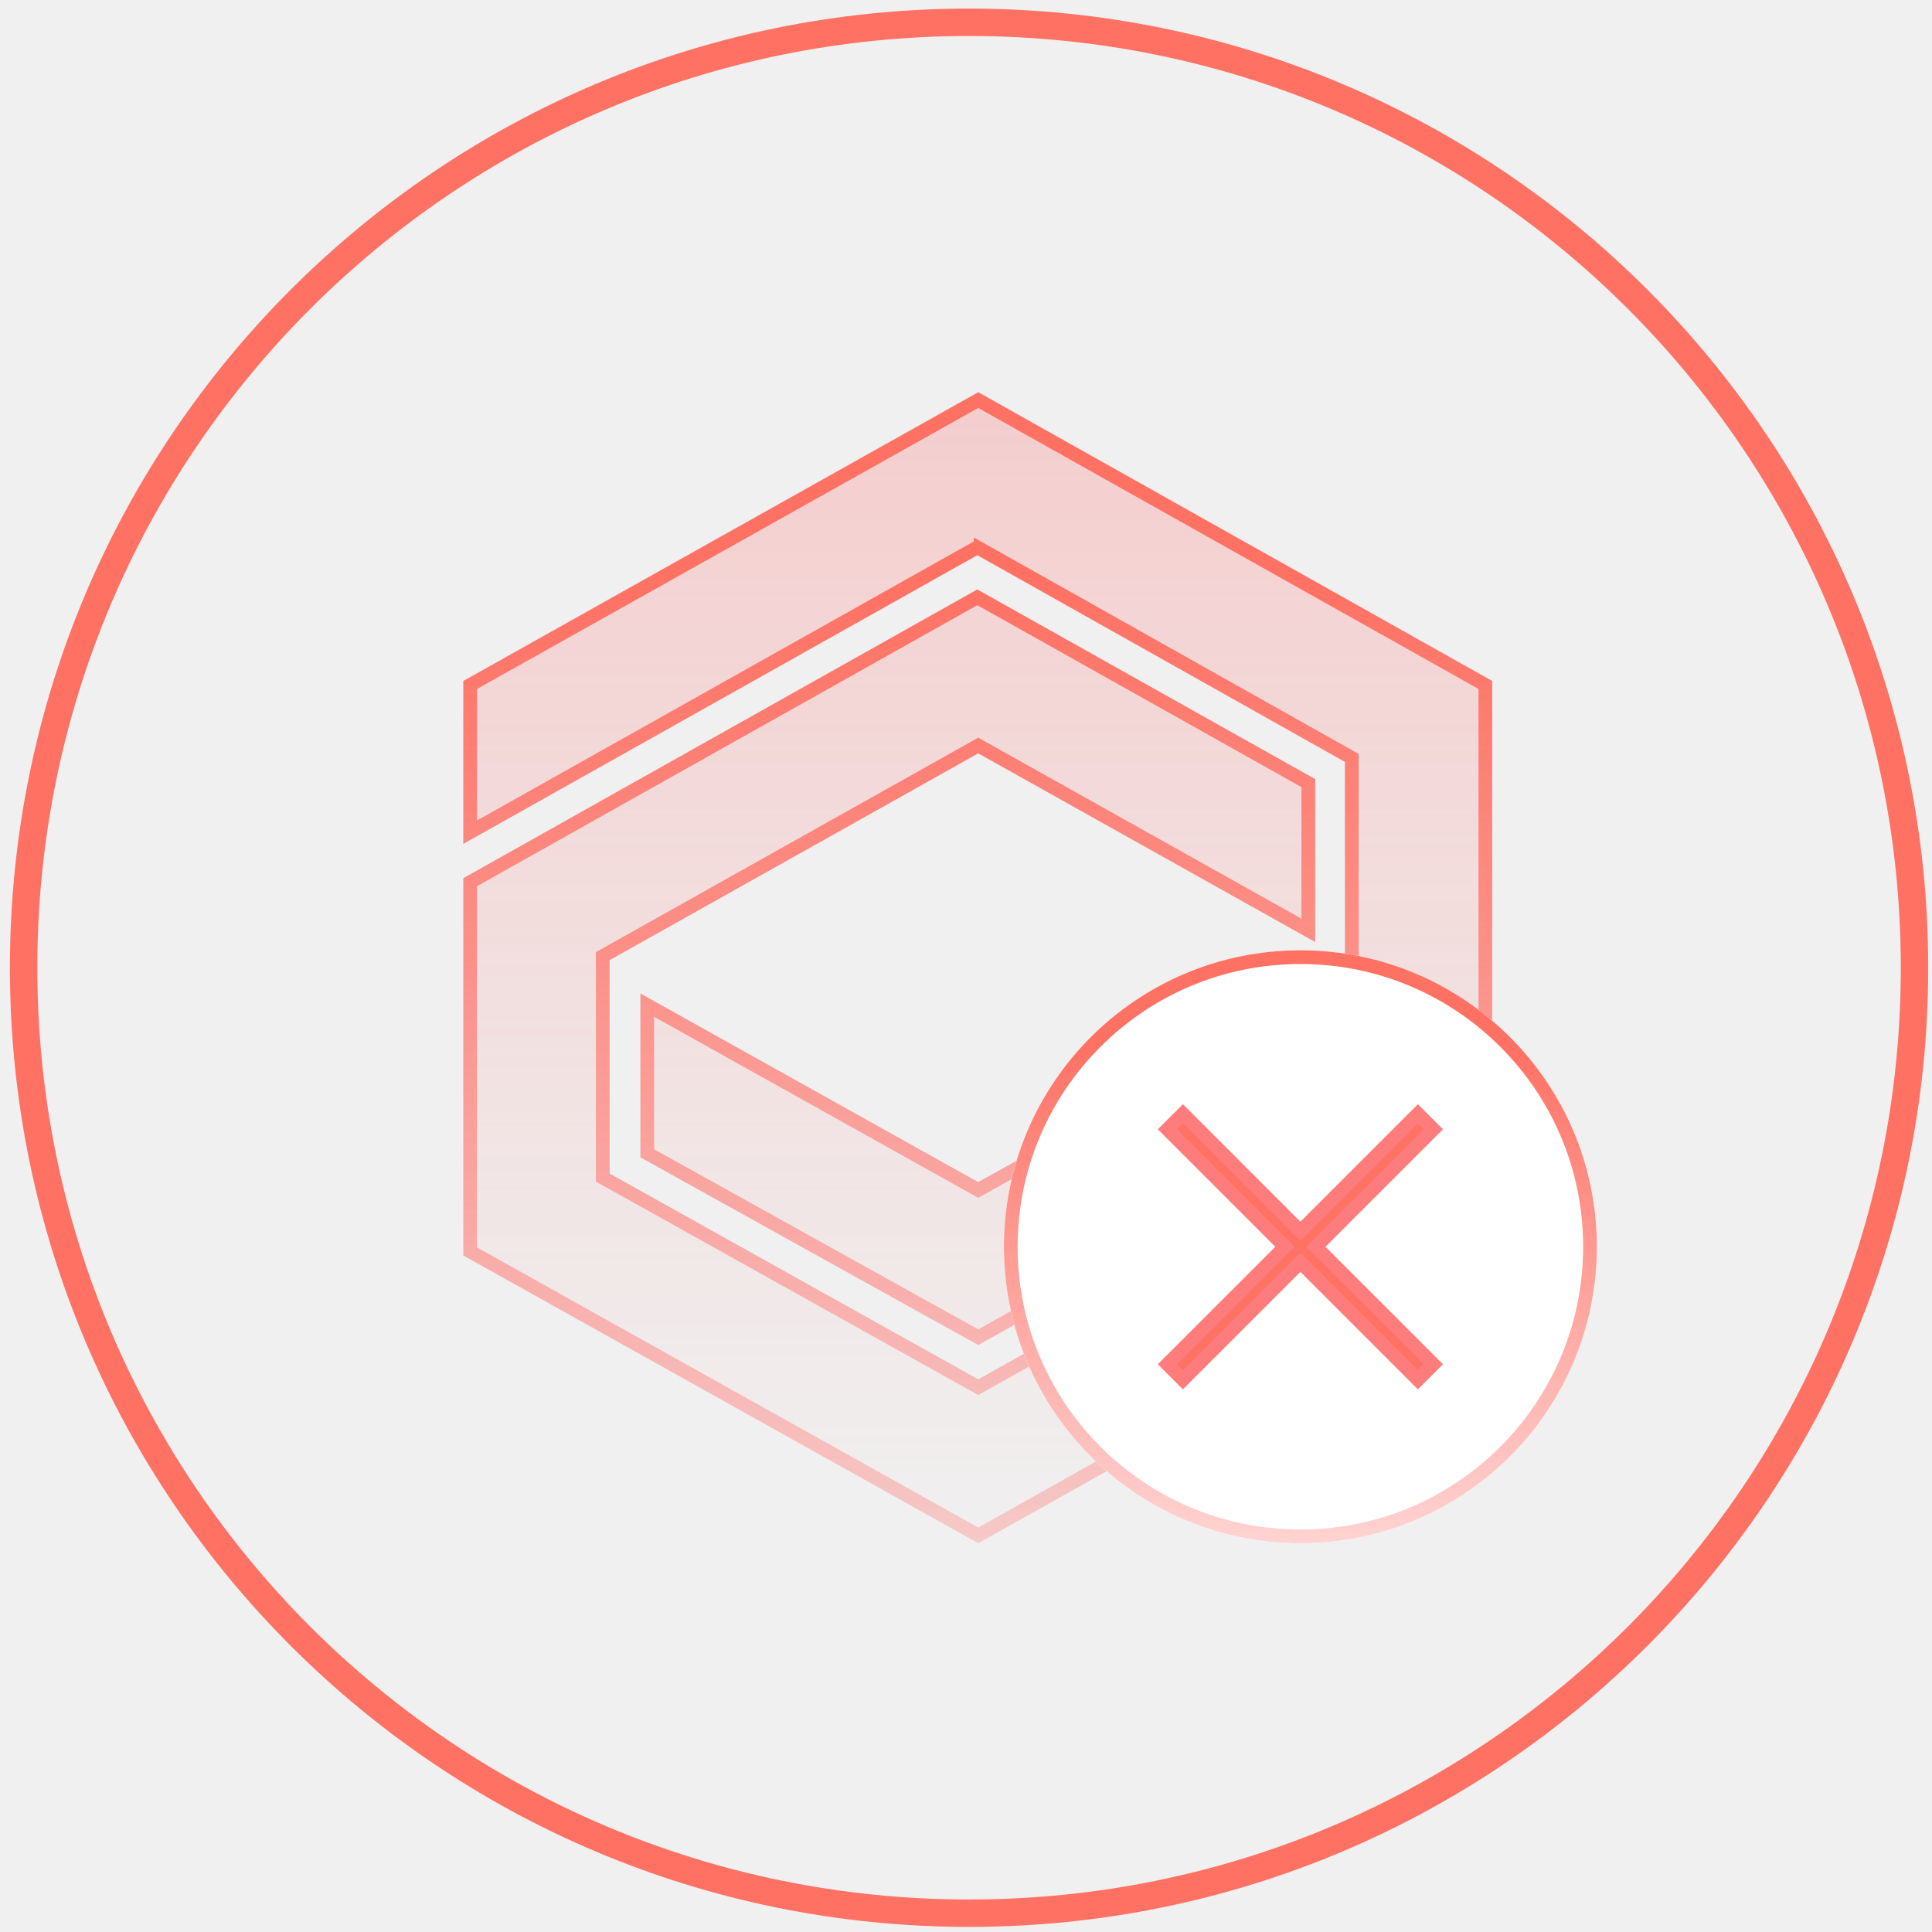
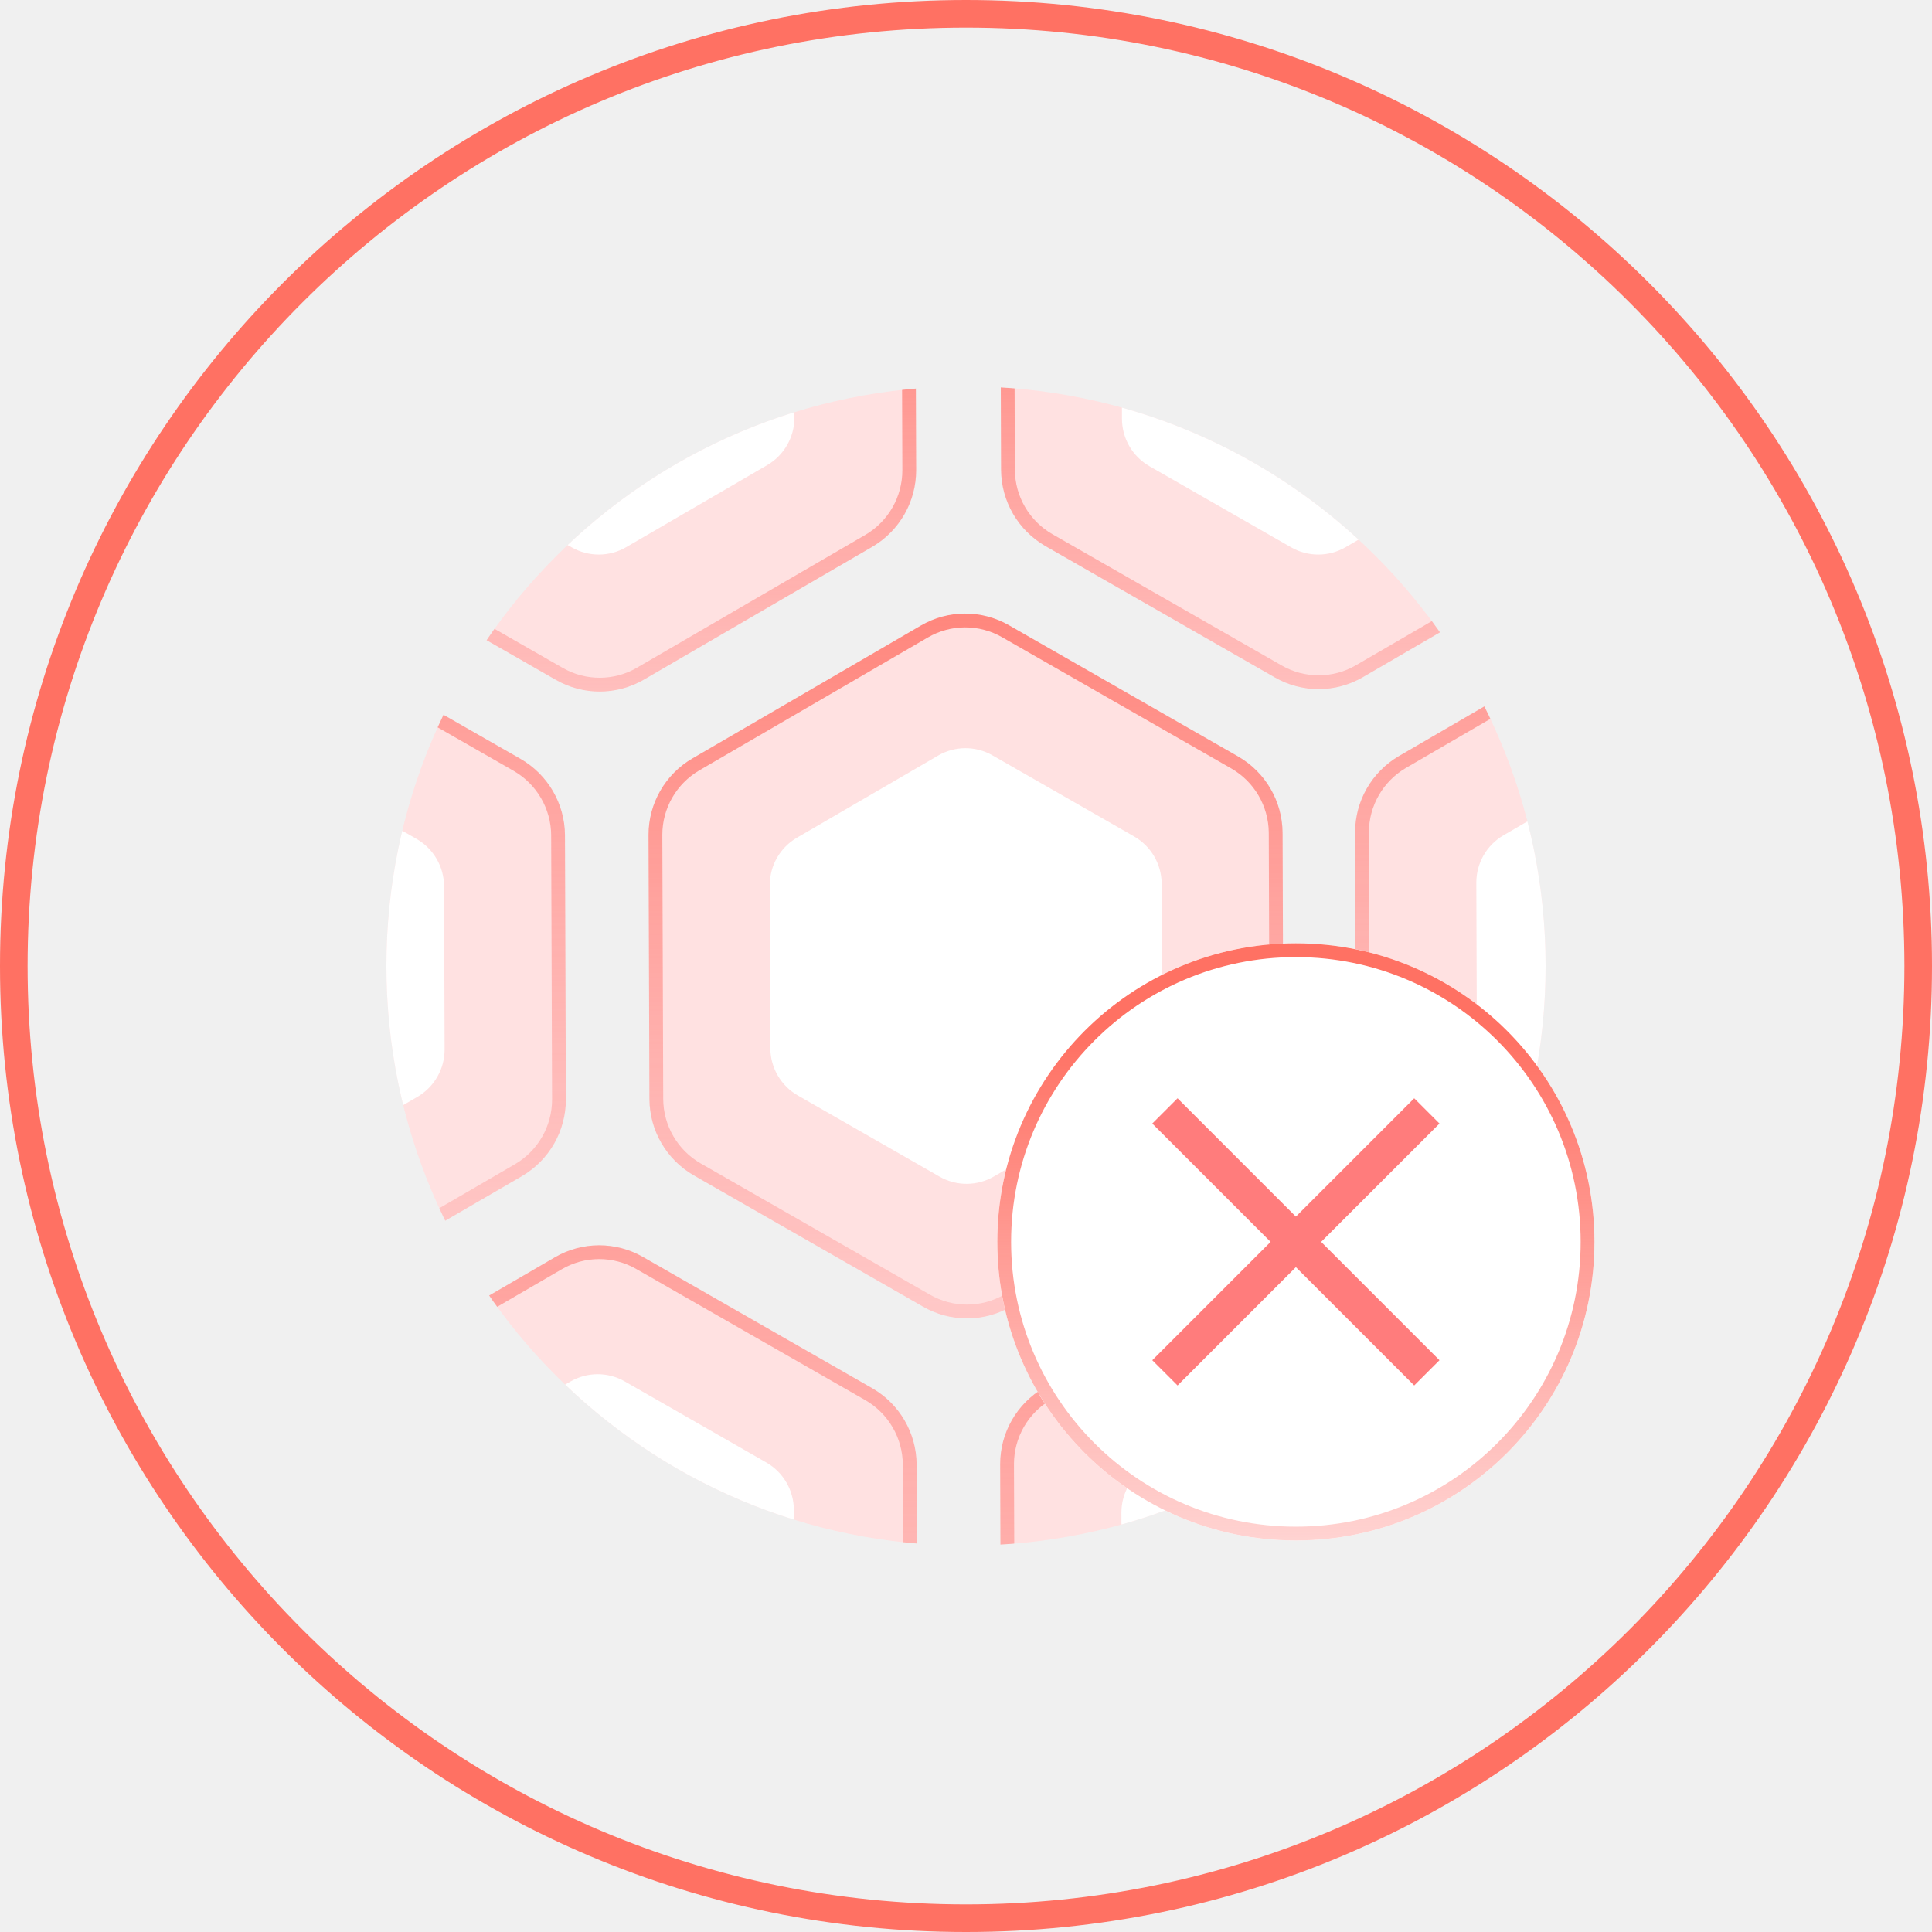
- <svg xmlns="http://www.w3.org/2000/svg" width="141" height="141" fill="none">
-   <circle cx="70.723" cy="70.627" r="69" stroke="#FF7163" stroke-width="2" />
-   <g opacity=".3">
-     <path d="M95.98 56.859v11.89L71.394 54.981l-26.903 15.09v15.576l26.903 15.02 37.44-21v11.96l-37.44 21-37.58-21V64.091l37.51-21.07L95.98 56.859z" fill="url(#paint0_linear)" />
-     <path d="M46.738 72.504v11.96l24.656 13.7 37.51-20.931V49.696l-37.51-21.069-37.58 21.07v11.89l37.51-21.07 26.833 15.09v15.646l-26.763 15.02-24.656-13.769z" fill="url(#paint1_linear)" />
+ <svg xmlns="http://www.w3.org/2000/svg" width="140" height="140" fill="none">
+   <g clip-path="url(#clip0)">
+     <path d="M89.733 54.825L73.116 45.31a6.372 6.372 0 00-6.387.02l-16.556 9.63a6.409 6.409 0 00-3.178 5.533l.065 19.157a6.418 6.418 0 003.218 5.524l16.613 9.513a6.375 6.375 0 006.391-.018l16.561-9.633a6.427 6.427 0 003.162-5.543l-.065-19.156a6.422 6.422 0 00-3.207-5.512z" fill="#FFE1E1" />
+     <path fill-rule="evenodd" clip-rule="evenodd" d="M72.618 46.177a5.374 5.374 0 00-5.385.017l-16.556 9.63a5.412 5.412 0 00-2.682 4.667v.002l.065 19.15v.002a5.417 5.417 0 002.716 4.662l16.613 9.513a5.377 5.377 0 005.39-.015l16.556-9.63a5.426 5.426 0 002.67-4.678v-.002l-.065-19.15v-.002a5.422 5.422 0 00-2.705-4.651l-.002-.001-16.615-9.514zm17.115 8.648a6.422 6.422 0 013.207 5.512l.065 19.156a6.427 6.427 0 01-3.162 5.543l-16.56 9.633a6.377 6.377 0 01-6.392.018l-16.613-9.513a6.417 6.417 0 01-3.218-5.524l-.065-19.157a6.408 6.408 0 013.178-5.533l16.556-9.63a6.371 6.371 0 016.387-.02l16.617 9.515z" fill="url(#paint0_linear)" />
+     <path d="M82.196 60.621l-10.27-5.88a3.938 3.938 0 00-3.948.012l-10.232 5.952a3.96 3.96 0 00-1.964 3.42l.04 11.84a3.965 3.965 0 001.988 3.415l10.268 5.88a3.942 3.942 0 003.95-.011l10.236-5.954a3.972 3.972 0 001.954-3.427l-.04-11.84a3.969 3.969 0 00-1.982-3.407z" fill="#fff" />
+     <path d="M140.933 54.651l-16.617-9.515a6.371 6.371 0 00-6.387.02l-16.556 9.63a6.41 6.41 0 00-3.178 5.535l.065 19.156a6.418 6.418 0 003.218 5.525l16.613 9.513a6.373 6.373 0 006.391-.019l16.561-9.632a6.423 6.423 0 003.162-5.543l-.065-19.156a6.427 6.427 0 00-3.207-5.514z" fill="#FFE1E1" />
+     <path fill-rule="evenodd" clip-rule="evenodd" d="M123.817 46.003a5.369 5.369 0 00-5.384.017h-.001l-16.555 9.63a5.414 5.414 0 00-2.682 4.67l.065 19.151v.001a5.418 5.418 0 002.715 4.662h.001l16.613 9.514a5.38 5.38 0 005.39-.015l16.556-9.63.003-.002a5.435 5.435 0 002.667-4.677v-.002l-.065-19.15v-.002a5.418 5.418 0 00-2.706-4.652l-.001-.001-16.616-9.514zm17.116 8.648a6.424 6.424 0 013.207 5.514l.065 19.156a6.424 6.424 0 01-3.162 5.543l-16.561 9.632a6.375 6.375 0 01-6.391.019l-16.613-9.513a6.414 6.414 0 01-3.218-5.525l-.065-19.156a6.408 6.408 0 013.178-5.534l16.556-9.63a6.372 6.372 0 016.387-.02l16.617 9.514z" fill="url(#paint1_linear)" />
+     <path d="M133.395 60.447l-10.27-5.88a3.94 3.94 0 00-3.948.012l-10.232 5.952a3.968 3.968 0 00-1.965 3.42l.041 11.84a3.966 3.966 0 001.988 3.415l10.268 5.88a3.939 3.939 0 003.95-.011l10.235-5.954a3.974 3.974 0 001.955-3.425l-.041-11.84a3.968 3.968 0 00-1.981-3.409z" fill="#fff" />
+     <path d="M37.734 55.002l-16.618-9.516a6.371 6.371 0 00-6.386.02l-16.557 9.63a6.408 6.408 0 00-3.177 5.533l.065 19.157a6.417 6.417 0 003.218 5.524l16.612 9.513a6.377 6.377 0 006.392-.018l16.56-9.632a6.428 6.428 0 003.162-5.543l-.065-19.156A6.421 6.421 0 0037.734 55z" fill="#FFE1E1" />
+     <path fill-rule="evenodd" clip-rule="evenodd" d="M20.618 46.353a5.371 5.371 0 00-5.385.017v.001l-16.556 9.63a5.412 5.412 0 00-2.681 4.667v.002l.065 19.15v.001a5.417 5.417 0 002.716 4.662l16.613 9.513a5.376 5.376 0 005.39-.015l16.556-9.63.002-.001a5.428 5.428 0 002.667-4.679l-.065-19.15v-.002a5.421 5.421 0 00-2.705-4.65l-.002-.002-16.615-9.514zm20.322 14.16l.065 19.157a6.427 6.427 0 01-3.161 5.543l-16.561 9.632a6.377 6.377 0 01-6.392.018L-1.722 85.35a6.416 6.416 0 01-3.217-5.524l-.065-19.157a6.408 6.408 0 013.177-5.532l16.556-9.63a6.372 6.372 0 016.387-.02L37.734 55a6.422 6.422 0 013.206 5.513z" fill="url(#paint2_linear)" />
+     <path d="M30.196 60.798l-10.27-5.881a3.937 3.937 0 00-3.947.012L5.746 60.881a3.96 3.96 0 00-1.964 3.42l.04 11.84a3.966 3.966 0 001.989 3.416l10.267 5.88a3.941 3.941 0 003.95-.012l10.236-5.953a3.972 3.972 0 001.954-3.426l-.04-11.84a3.969 3.969 0 00-1.982-3.408z" fill="#fff" />
+     <path d="M115.214 9.225L98.597-.291a6.371 6.371 0 00-6.387.02L75.654 9.36a6.407 6.407 0 00-3.178 5.533l.065 19.157a6.417 6.417 0 003.218 5.524l16.613 9.513a6.376 6.376 0 006.391-.018l16.561-9.633a6.423 6.423 0 003.162-5.542l-.065-19.157a6.428 6.428 0 00-3.207-5.511z" fill="#FFE1E1" />
+     <path fill-rule="evenodd" clip-rule="evenodd" d="M98.098.576a5.371 5.371 0 00-5.384.017l-.001.001-16.555 9.63a5.412 5.412 0 00-2.682 4.667v.002l.065 19.15v.001a5.417 5.417 0 002.716 4.662L92.87 48.22a5.377 5.377 0 005.39-.015l16.556-9.63.002-.001a5.434 5.434 0 002.668-4.677v-.002l-.065-19.15v-.002a5.424 5.424 0 00-2.708-4.651L98.098.576zm17.116 8.649a6.428 6.428 0 013.207 5.511l.065 19.157a6.424 6.424 0 01-3.162 5.542l-16.56 9.633a6.376 6.376 0 01-6.392.018l-16.613-9.513a6.417 6.417 0 01-3.218-5.524l-.065-19.157a6.409 6.409 0 013.178-5.532L92.21-.27a6.371 6.371 0 016.387-.02l16.617 9.515z" fill="url(#paint3_linear)" />
+     <path d="M107.677 15.021l-10.27-5.88a3.938 3.938 0 00-3.948.012l-10.232 5.952a3.959 3.959 0 00-1.965 3.42l.04 11.84a3.966 3.966 0 001.989 3.416l10.268 5.879a3.94 3.94 0 003.95-.011l10.235-5.954a3.978 3.978 0 001.955-3.426l-.041-11.839a3.958 3.958 0 00-1.981-3.409z" fill="#fff" />
+     <path d="M103.019 18.604l-6.349-3.635a2.433 2.433 0 00-2.44.008l-6.322 3.678a2.447 2.447 0 00-1.214 2.114l.025 7.318a2.45 2.45 0 001.229 2.11l6.346 3.634a2.436 2.436 0 002.441-.007l6.326-3.68a2.458 2.458 0 001.208-2.117l-.025-7.317a2.452 2.452 0 00-1.225-2.107z" fill="#FFDD0F" />
+     <path d="M63.117 9.401L46.499-.114a6.371 6.371 0 00-6.386.02l-16.557 9.63a6.409 6.409 0 00-3.178 5.534l.065 19.156a6.417 6.417 0 003.218 5.524l16.613 9.513a6.377 6.377 0 006.392-.018l16.56-9.633a6.427 6.427 0 003.162-5.542l-.065-19.156A6.42 6.42 0 0063.117 9.4z" fill="#FFE1E1" />
+     <path fill-rule="evenodd" clip-rule="evenodd" d="M46 .753a5.37 5.37 0 00-5.383.018h-.002l-16.555 9.63a5.41 5.41 0 00-2.682 4.667v.002l.065 19.15v.001a5.418 5.418 0 002.717 4.663l16.613 9.513a5.376 5.376 0 005.39-.016l16.556-9.63.002-.002a5.427 5.427 0 002.667-4.678l-.065-19.15v-.002a5.42 5.42 0 00-2.705-4.65l-.002-.002L46.001.753zm17.117 8.648a6.42 6.42 0 013.206 5.513l.065 19.156a6.426 6.426 0 01-3.162 5.542l-16.56 9.633a6.376 6.376 0 01-6.392.018L23.661 39.75a6.417 6.417 0 01-3.218-5.524l-.065-19.156a6.408 6.408 0 013.178-5.533l16.557-9.63a6.37 6.37 0 016.386-.02L63.117 9.4z" fill="url(#paint4_linear)" />
+     <path d="M115.214 100.425L98.597 90.91a6.372 6.372 0 00-6.387.02l-16.556 9.631a6.404 6.404 0 00-3.178 5.534l.065 19.156a6.42 6.42 0 003.218 5.525l16.613 9.512a6.376 6.376 0 006.391-.018l16.561-9.632a6.428 6.428 0 003.162-5.543l-.065-19.156a6.422 6.422 0 00-3.207-5.514z" fill="#FFE1E1" />
+     <path fill-rule="evenodd" clip-rule="evenodd" d="M98.763 140.27l16.561-9.632a6.428 6.428 0 003.162-5.543l-.065-19.156a6.422 6.422 0 00-3.207-5.514L98.597 90.91a6.372 6.372 0 00-6.387.02l-16.556 9.631a6.404 6.404 0 00-3.178 5.534l.065 19.156a6.42 6.42 0 003.218 5.525l16.613 9.512a6.376 6.376 0 006.391-.018zm-22.506-10.361l16.613 9.513a5.372 5.372 0 005.39-.016l16.556-9.63.002-.001a5.43 5.43 0 002.668-4.677v-.002l-.065-19.15v-.002a5.432 5.432 0 00-.735-2.686 5.432 5.432 0 00-1.971-1.966l-.002-.001-16.615-9.514a5.372 5.372 0 00-5.384.017l-.001.001-16.555 9.629a5.408 5.408 0 00-2.682 4.669v.002l.065 19.15v.001a5.416 5.416 0 002.716 4.663z" fill="url(#paint5_linear)" />
+     <path d="M107.677 106.103l-10.27-5.88a3.938 3.938 0 00-3.948.013l-10.232 5.952a3.954 3.954 0 00-1.965 3.42l.04 11.84a3.965 3.965 0 001.989 3.414l10.268 5.879a3.935 3.935 0 003.95-.011l10.235-5.953a3.975 3.975 0 001.955-3.426l-.041-11.839a3.967 3.967 0 00-1.981-3.409z" fill="#fff" />
+     <path d="M103.019 109.804l-6.349-3.635a2.44 2.44 0 00-2.44.008l-6.322 3.678a2.451 2.451 0 00-1.214 2.114l.025 7.318a2.45 2.45 0 001.229 2.11l6.346 3.634a2.446 2.446 0 002.441-.007l6.326-3.68a2.45 2.45 0 001.208-2.117l-.025-7.317a2.45 2.45 0 00-1.225-2.106z" fill="#FFDD0F" />
+     <path d="M63.215 100.602l-16.618-9.516a6.37 6.37 0 00-6.387.021l-16.556 9.63a6.404 6.404 0 00-3.178 5.534l.065 19.157a6.415 6.415 0 003.218 5.524l16.613 9.513a6.375 6.375 0 006.392-.018l16.56-9.633a6.43 6.43 0 003.162-5.542l-.065-19.157a6.421 6.421 0 00-3.207-5.513z" fill="#FFE1E1" />
+     <path fill-rule="evenodd" clip-rule="evenodd" d="M46.098 91.953a5.37 5.37 0 00-5.384.018l-16.556 9.63a5.408 5.408 0 00-2.682 4.669v.001l.065 19.151v.001a5.42 5.42 0 002.717 4.662l16.613 9.513c.82.472 1.75.719 2.696.717a5.386 5.386 0 002.693-.732l16.556-9.63.003-.002a5.427 5.427 0 002.667-4.677v-.001l-.065-19.151v-.002a5.422 5.422 0 00-2.705-4.652l-.002-.001-16.616-9.514zm17.117 8.649a6.42 6.42 0 013.206 5.513l.065 19.157a6.426 6.426 0 01-3.162 5.542l-16.56 9.633a6.375 6.375 0 01-6.392.018l-16.613-9.513a6.419 6.419 0 01-3.218-5.524l-.065-19.157a6.408 6.408 0 013.178-5.534l16.556-9.63a6.37 6.37 0 016.387-.02l16.617 9.515z" fill="url(#paint6_linear)" />
+     <path d="M30.077 25.598l-10.272-5.881a3.937 3.937 0 00-3.947.013L5.625 25.68a3.96 3.96 0 00-1.964 3.42l.04 11.84a3.965 3.965 0 001.989 3.416l10.267 5.88a3.94 3.94 0 003.95-.012l10.236-5.953a3.973 3.973 0 001.954-3.426l-.04-11.84a3.969 3.969 0 00-1.98-3.409z" fill="#FFDD0F" />
+     <path d="M55.543 15.021l-10.27-5.88a3.938 3.938 0 00-3.947.012l-10.233 5.952a3.96 3.96 0 00-1.964 3.42l.04 11.84a3.966 3.966 0 001.989 3.416l10.267 5.879a3.94 3.94 0 003.95-.011l10.236-5.954a3.972 3.972 0 001.954-3.425l-.04-11.84a3.969 3.969 0 00-1.982-3.409zM55.543 105.985l-10.27-5.881a3.94 3.94 0 00-3.947.013l-10.233 5.952a3.962 3.962 0 00-1.964 3.42l.04 11.84a3.966 3.966 0 001.989 3.415l10.267 5.88a3.94 3.94 0 003.95-.011l10.236-5.954a3.968 3.968 0 001.954-3.425l-.04-11.84a3.97 3.97 0 00-1.982-3.409z" fill="#fff" />
  </g>
-   <path d="M95.48 67.896L71.638 54.545l-.244-.137-.245.137-26.903 15.09-.255.143V85.94l.256.143 26.903 15.02.245.137.244-.137 36.695-20.583v10.814l-36.94 20.72-37.08-20.72v-26.95l37.01-20.79L95.48 57.151v10.745zM71.569 40.082l-.245-.138-.245.138-36.765 20.65V49.99L71.393 29.2l37.01 20.79v26.95L71.394 97.59l-24.156-13.42V73.356L71.15 86.71l.245.137.244-.137 26.763-15.02.255-.143V55.315l-.255-.144-26.833-15.09z" stroke="url(#paint2_linear)" />
-   <circle cx="94.904" cy="90.99" r="21.636" fill="#fff" />
-   <circle cx="94.904" cy="90.99" r="21.636" fill="#fff" />
-   <circle cx="94.904" cy="90.99" r="21.136" stroke="url(#paint3_linear)" />
-   <path d="M104.604 82.416l-1.125-1.124-8.575 8.575-8.574-8.576-1.125 1.125 8.575 8.575-8.575 8.574 1.125 1.125 8.574-8.575 8.575 8.575 1.125-1.125-8.576-8.574 8.576-8.575z" fill="#FF7163" stroke="#FF7C7C" />
+   <circle cx="70" cy="70" r="69" stroke="#FF7163" stroke-width="2" />
+   <circle cx="93.904" cy="89.991" r="21.636" fill="#fff" />
+   <circle cx="93.904" cy="89.991" r="21.636" fill="#fff" />
+   <circle cx="93.904" cy="89.991" r="21.136" stroke="url(#paint7_linear)" />
+   <path d="M103.604 81.416l-1.125-1.124-8.575 8.575-8.574-8.575-1.125 1.124 8.575 8.575-8.575 8.575 1.125 1.124 8.574-8.575 8.575 8.575 1.125-1.124-8.576-8.575 8.576-8.575z" fill="#FF7C7C" stroke="#FF7C7C" />
  <defs>
-     <linearGradient id="paint0_linear" x1="71.359" y1="28.627" x2="71.359" y2="112.627" gradientUnits="userSpaceOnUse">
-       <stop stop-color="#FF7C7C" />
-       <stop offset="1" stop-color="#FF7C7C" stop-opacity="0" />
-     </linearGradient>
-     <linearGradient id="paint1_linear" x1="71.359" y1="28.627" x2="71.359" y2="112.627" gradientUnits="userSpaceOnUse">
-       <stop stop-color="#FF7C7C" />
-       <stop offset="1" stop-color="#FF7C7C" stop-opacity="0" />
-     </linearGradient>
-     <linearGradient id="paint2_linear" x1="71.359" y1="41.991" x2="71.359" y2="146.991" gradientUnits="userSpaceOnUse">
+     <linearGradient id="paint0_linear" x1="70" y1="28.691" x2="70" y2="116.43" gradientUnits="userSpaceOnUse">
      <stop stop-color="#FF7163" />
      <stop offset="1" stop-color="#FF7C7C" stop-opacity="0" />
    </linearGradient>
-     <linearGradient id="paint3_linear" x1="94.904" y1="76.238" x2="94.904" y2="130.329" gradientUnits="userSpaceOnUse">
+     <linearGradient id="paint1_linear" x1="121.2" y1="8.5" x2="121.2" y2="116.259" gradientUnits="userSpaceOnUse">
      <stop stop-color="#FF7163" />
      <stop offset="1" stop-color="#FF7C7C" stop-opacity="0" />
    </linearGradient>
+     <linearGradient id="paint2_linear" x1="18" y1="10.5" x2="18" y2="116.607" gradientUnits="userSpaceOnUse">
+       <stop stop-color="#FF7163" />
+       <stop offset="1" stop-color="#FF7C7C" stop-opacity="0" />
+     </linearGradient>
+     <linearGradient id="paint3_linear" x1="95.481" y1="6.987" x2="95.481" y2="70.83" gradientUnits="userSpaceOnUse">
+       <stop stop-color="#FF7163" />
+       <stop offset="1" stop-color="#FF7C7C" stop-opacity="0" />
+     </linearGradient>
+     <linearGradient id="paint4_linear" x1="43.383" y1="7.164" x2="43.383" y2="71.007" gradientUnits="userSpaceOnUse">
+       <stop stop-color="#FF7163" />
+       <stop offset="1" stop-color="#FF7C7C" stop-opacity="0" />
+     </linearGradient>
+     <linearGradient id="paint5_linear" x1="95.481" y1="58" x2="95.481" y2="162.033" gradientUnits="userSpaceOnUse">
+       <stop stop-color="#FF7163" />
+       <stop offset="1" stop-color="#FF7C7C" stop-opacity="0" />
+     </linearGradient>
+     <linearGradient id="paint6_linear" x1="43.481" y1="41" x2="43.481" y2="162.209" gradientUnits="userSpaceOnUse">
+       <stop stop-color="#FF7163" />
+       <stop offset="1" stop-color="#FF7C7C" stop-opacity="0" />
+     </linearGradient>
+     <linearGradient id="paint7_linear" x1="93.904" y1="75.239" x2="93.904" y2="129.329" gradientUnits="userSpaceOnUse">
+       <stop stop-color="#FF7163" />
+       <stop offset="1" stop-color="#FF7C7C" stop-opacity="0" />
+     </linearGradient>
+     <clipPath id="clip0">
+       <rect x="28" y="28" width="84" height="84" rx="42" fill="#fff" />
+     </clipPath>
  </defs>
</svg>
